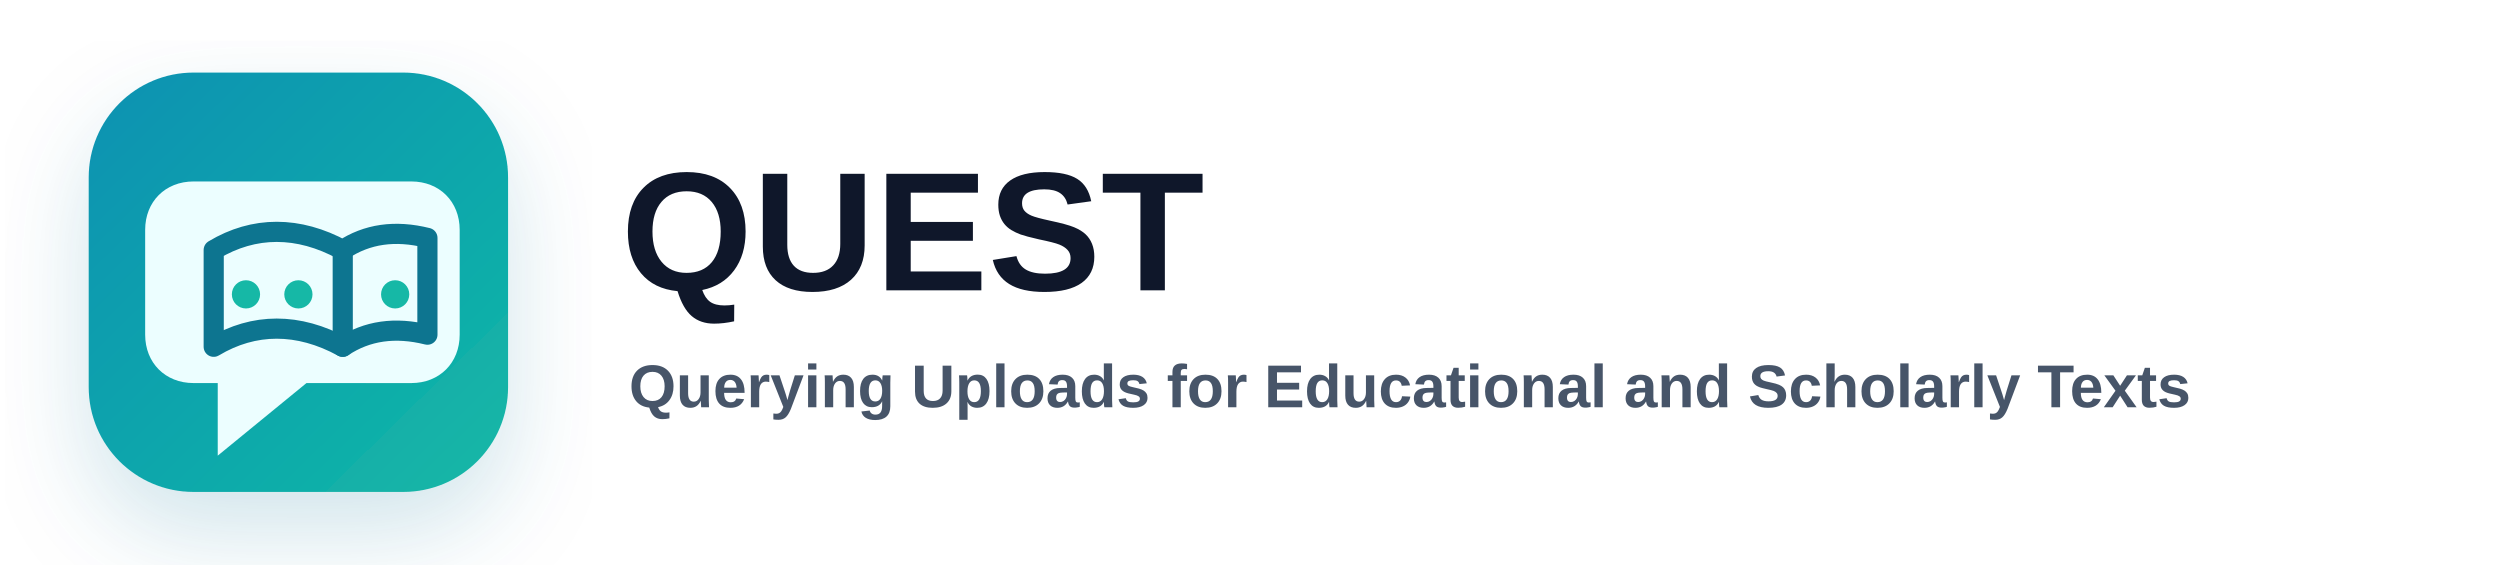
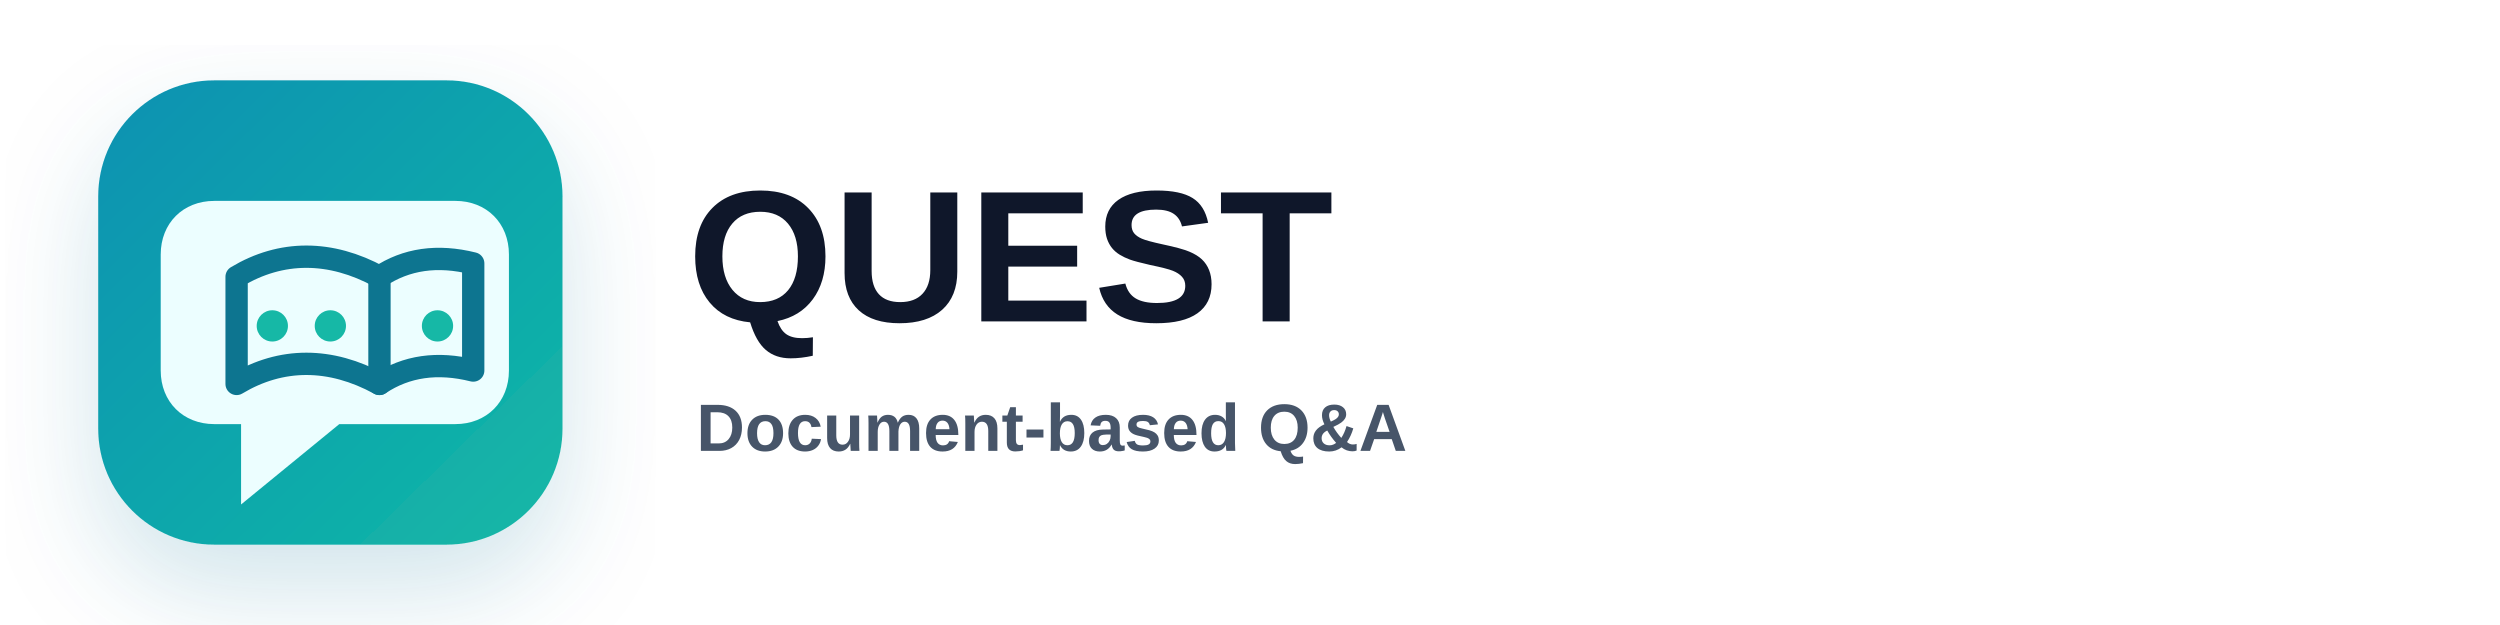
- <svg xmlns="http://www.w3.org/2000/svg" width="620" height="140" viewBox="0 0 620 140" role="img" aria-labelledby="title desc">
+ <svg xmlns="http://www.w3.org/2000/svg" width="560" height="140" viewBox="0 0 560 140" role="img" aria-labelledby="title desc">
  <defs>
    <linearGradient id="quest-bg" x1="22" y1="18" x2="124" y2="122" gradientUnits="userSpaceOnUse">
      <stop offset="0" stop-color="#0891b2" />
      <stop offset="1" stop-color="#14b8a6" />
    </linearGradient>
    <filter id="quest-shadow" x="-20%" y="-20%" width="140%" height="140%">
      <feDropShadow dx="0" dy="10" stdDeviation="12" flood-color="#0e7490" flood-opacity=".18" />
    </filter>
  </defs>
  <g filter="url(#quest-shadow)">
    <rect x="22" y="18" width="104" height="104" rx="26" fill="url(#quest-bg)" />
    <path d="M48 45h54c7 0 12 5 12 12v26c0 7-5 12-12 12H76l-22 18v-18h-6c-7 0-12-5-12-12V57c0-7 5-12 12-12z" fill="#ecfeff" />
    <path d="M53 62c10-6 21-6 32 0 6-4 13-5 21-3v24c-8-2-15-1-21 3-11-6-22-6-32 0z" fill="none" stroke="#0e7490" stroke-width="5" stroke-linejoin="round" />
    <path d="M85 62v24" stroke="#0e7490" stroke-width="5" stroke-linecap="round" />
    <circle cx="61" cy="73" r="3.5" fill="#14b8a6" />
    <circle cx="74" cy="73" r="3.5" fill="#14b8a6" />
    <circle cx="98" cy="73" r="3.5" fill="#14b8a6" />
  </g>
  <text x="154" y="72" font-family="Avenir Next, Arial, sans-serif" font-size="42" font-weight="800" fill="#0f172a">QUEST</text>
-   <text x="156" y="101" font-family="Avenir Next, Arial, sans-serif" font-size="15" font-weight="700" fill="#475569">Querying Uploads for Educational and Scholarly Texts</text>
+   <text x="156" y="101" font-family="Avenir Next, Arial, sans-serif" font-size="15" font-weight="700" fill="#475569">Document-based Q&amp;A</text>
</svg>
